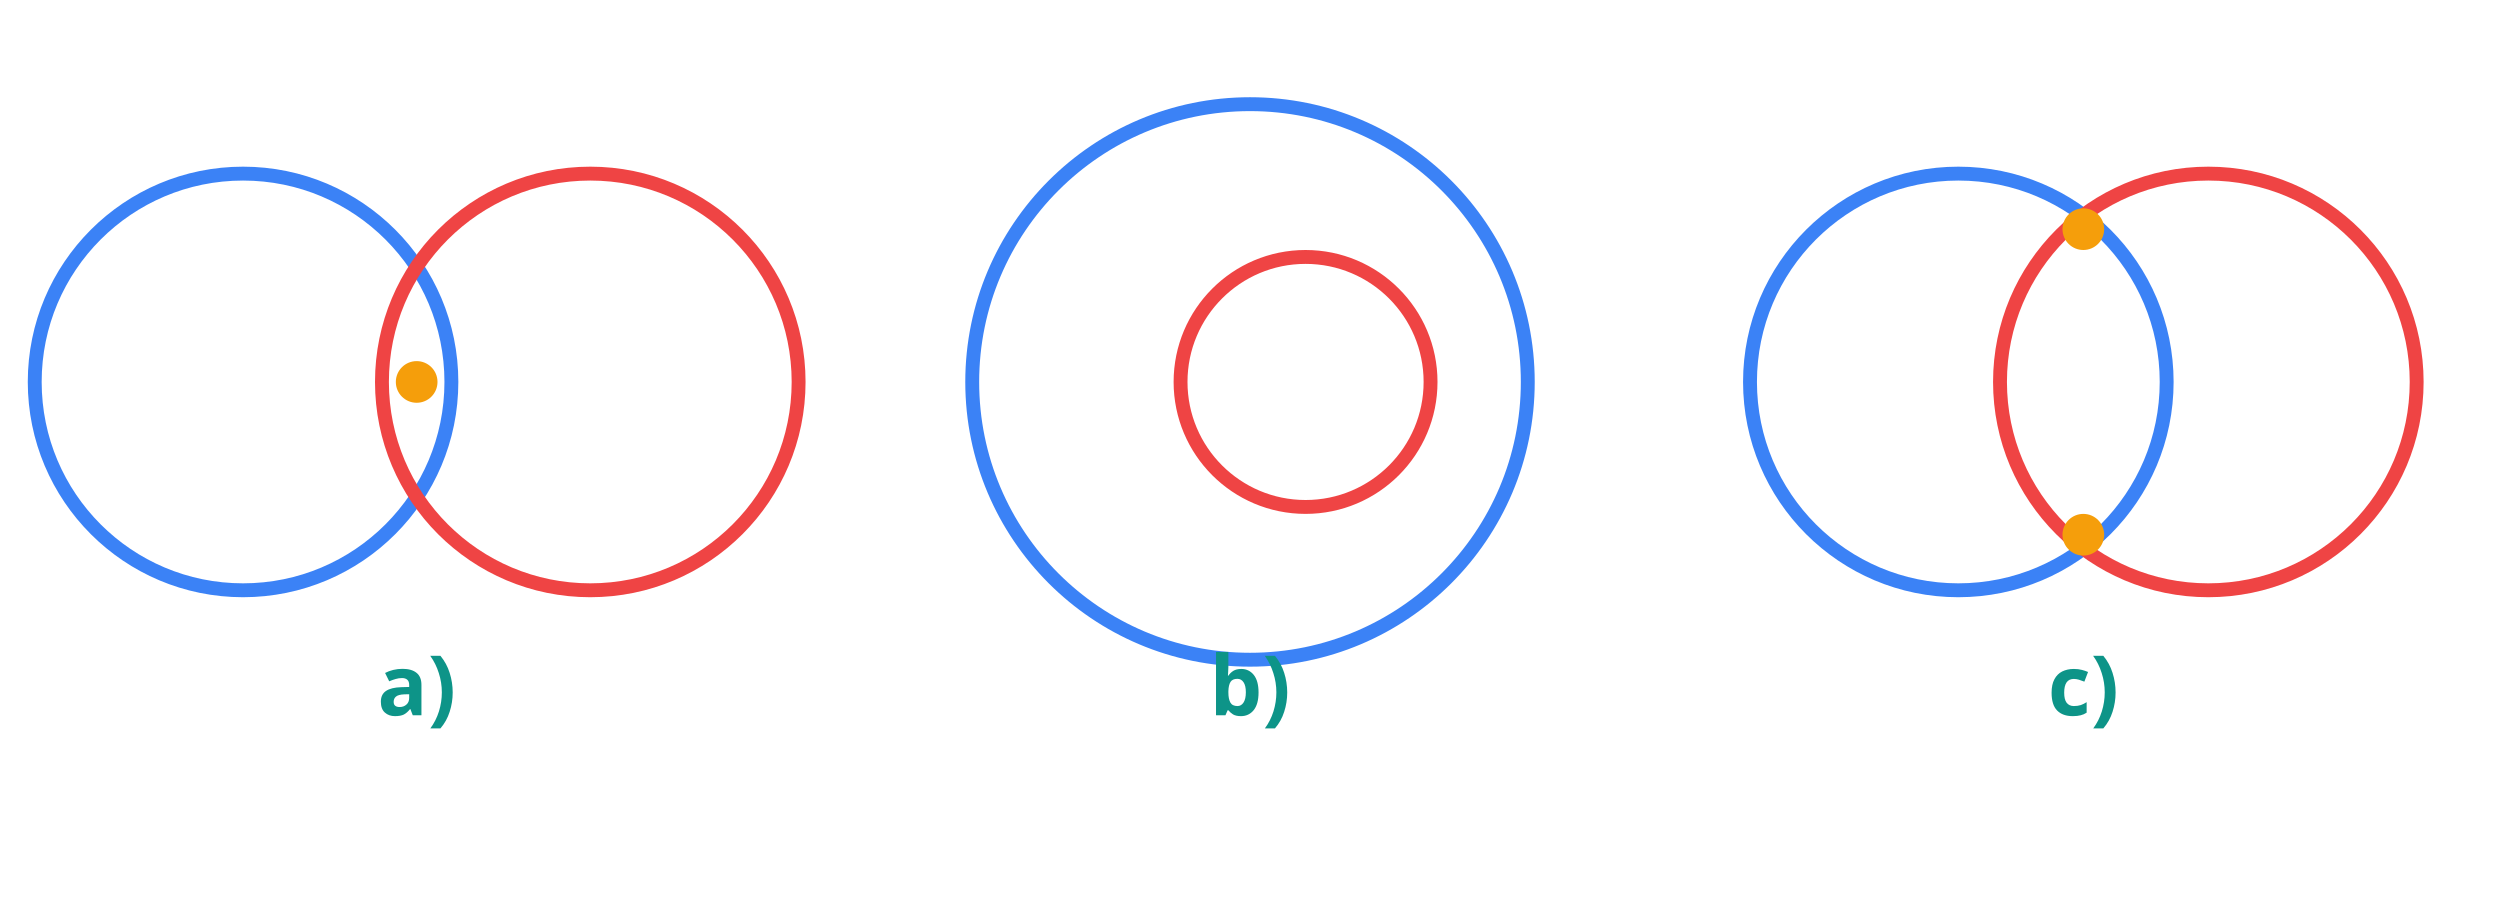
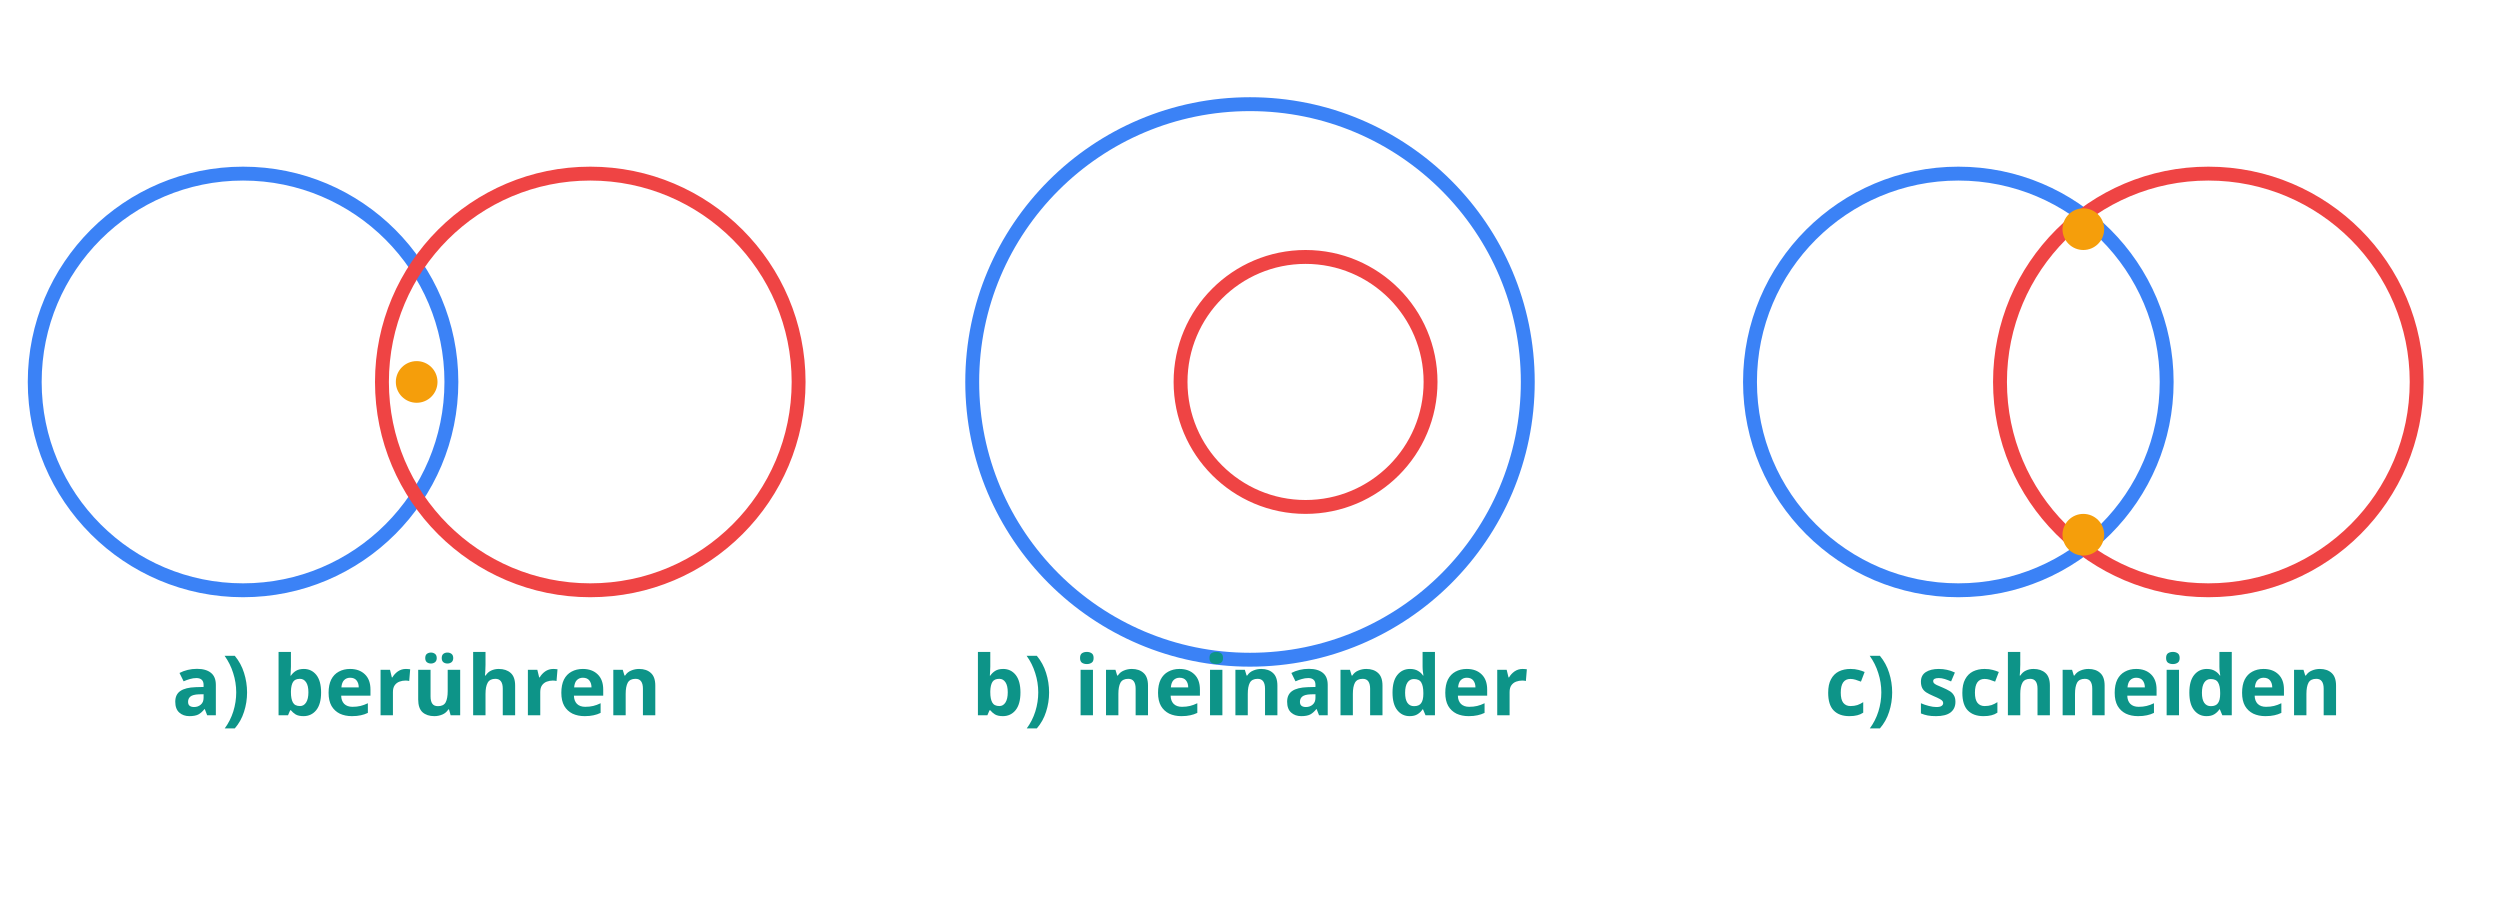
<svg xmlns="http://www.w3.org/2000/svg" viewBox="0 0 360 130" width="360" height="130">
  <style>
    text { font-family: system-ui, sans-serif; font-size: 11px; fill: #374151; text-anchor: middle; }
    .label { font-weight: bold; font-size: 12px; fill: #0D9488; }
    .kreis { fill: none; stroke-width: 2; }
  </style>
  <g transform="translate(60,55)">
    <circle cx="-25" cy="0" r="30" class="kreis" stroke="#3B82F6" fill="#3B82F6" fill-opacity="0.1" />
    <circle cx="25" cy="0" r="30" class="kreis" stroke="#EF4444" fill="#EF4444" fill-opacity="0.1" />
    <circle cx="0" cy="0" r="3" fill="#F59E0B" />
-     <text y="48" class="label">a)</text>
+     <text y="48" class="label">a) berühren</text>
  </g>
  <g transform="translate(180,55)">
    <circle cx="0" cy="0" r="40" class="kreis" stroke="#3B82F6" fill="#3B82F6" fill-opacity="0.1" />
    <circle cx="8" cy="0" r="18" class="kreis" stroke="#EF4444" fill="#EF4444" fill-opacity="0.15" />
-     <text y="48" class="label">b)</text>
+     <text y="48" class="label">b) ineinander</text>
  </g>
  <g transform="translate(300,55)">
    <circle cx="-18" cy="0" r="30" class="kreis" stroke="#3B82F6" fill="#3B82F6" fill-opacity="0.1" />
    <circle cx="18" cy="0" r="30" class="kreis" stroke="#EF4444" fill="#EF4444" fill-opacity="0.1" />
    <circle cx="0" cy="-22" r="3" fill="#F59E0B" />
    <circle cx="0" cy="22" r="3" fill="#F59E0B" />
-     <text y="48" class="label">c)</text>
+     <text y="48" class="label">c) schneiden</text>
  </g>
</svg>
